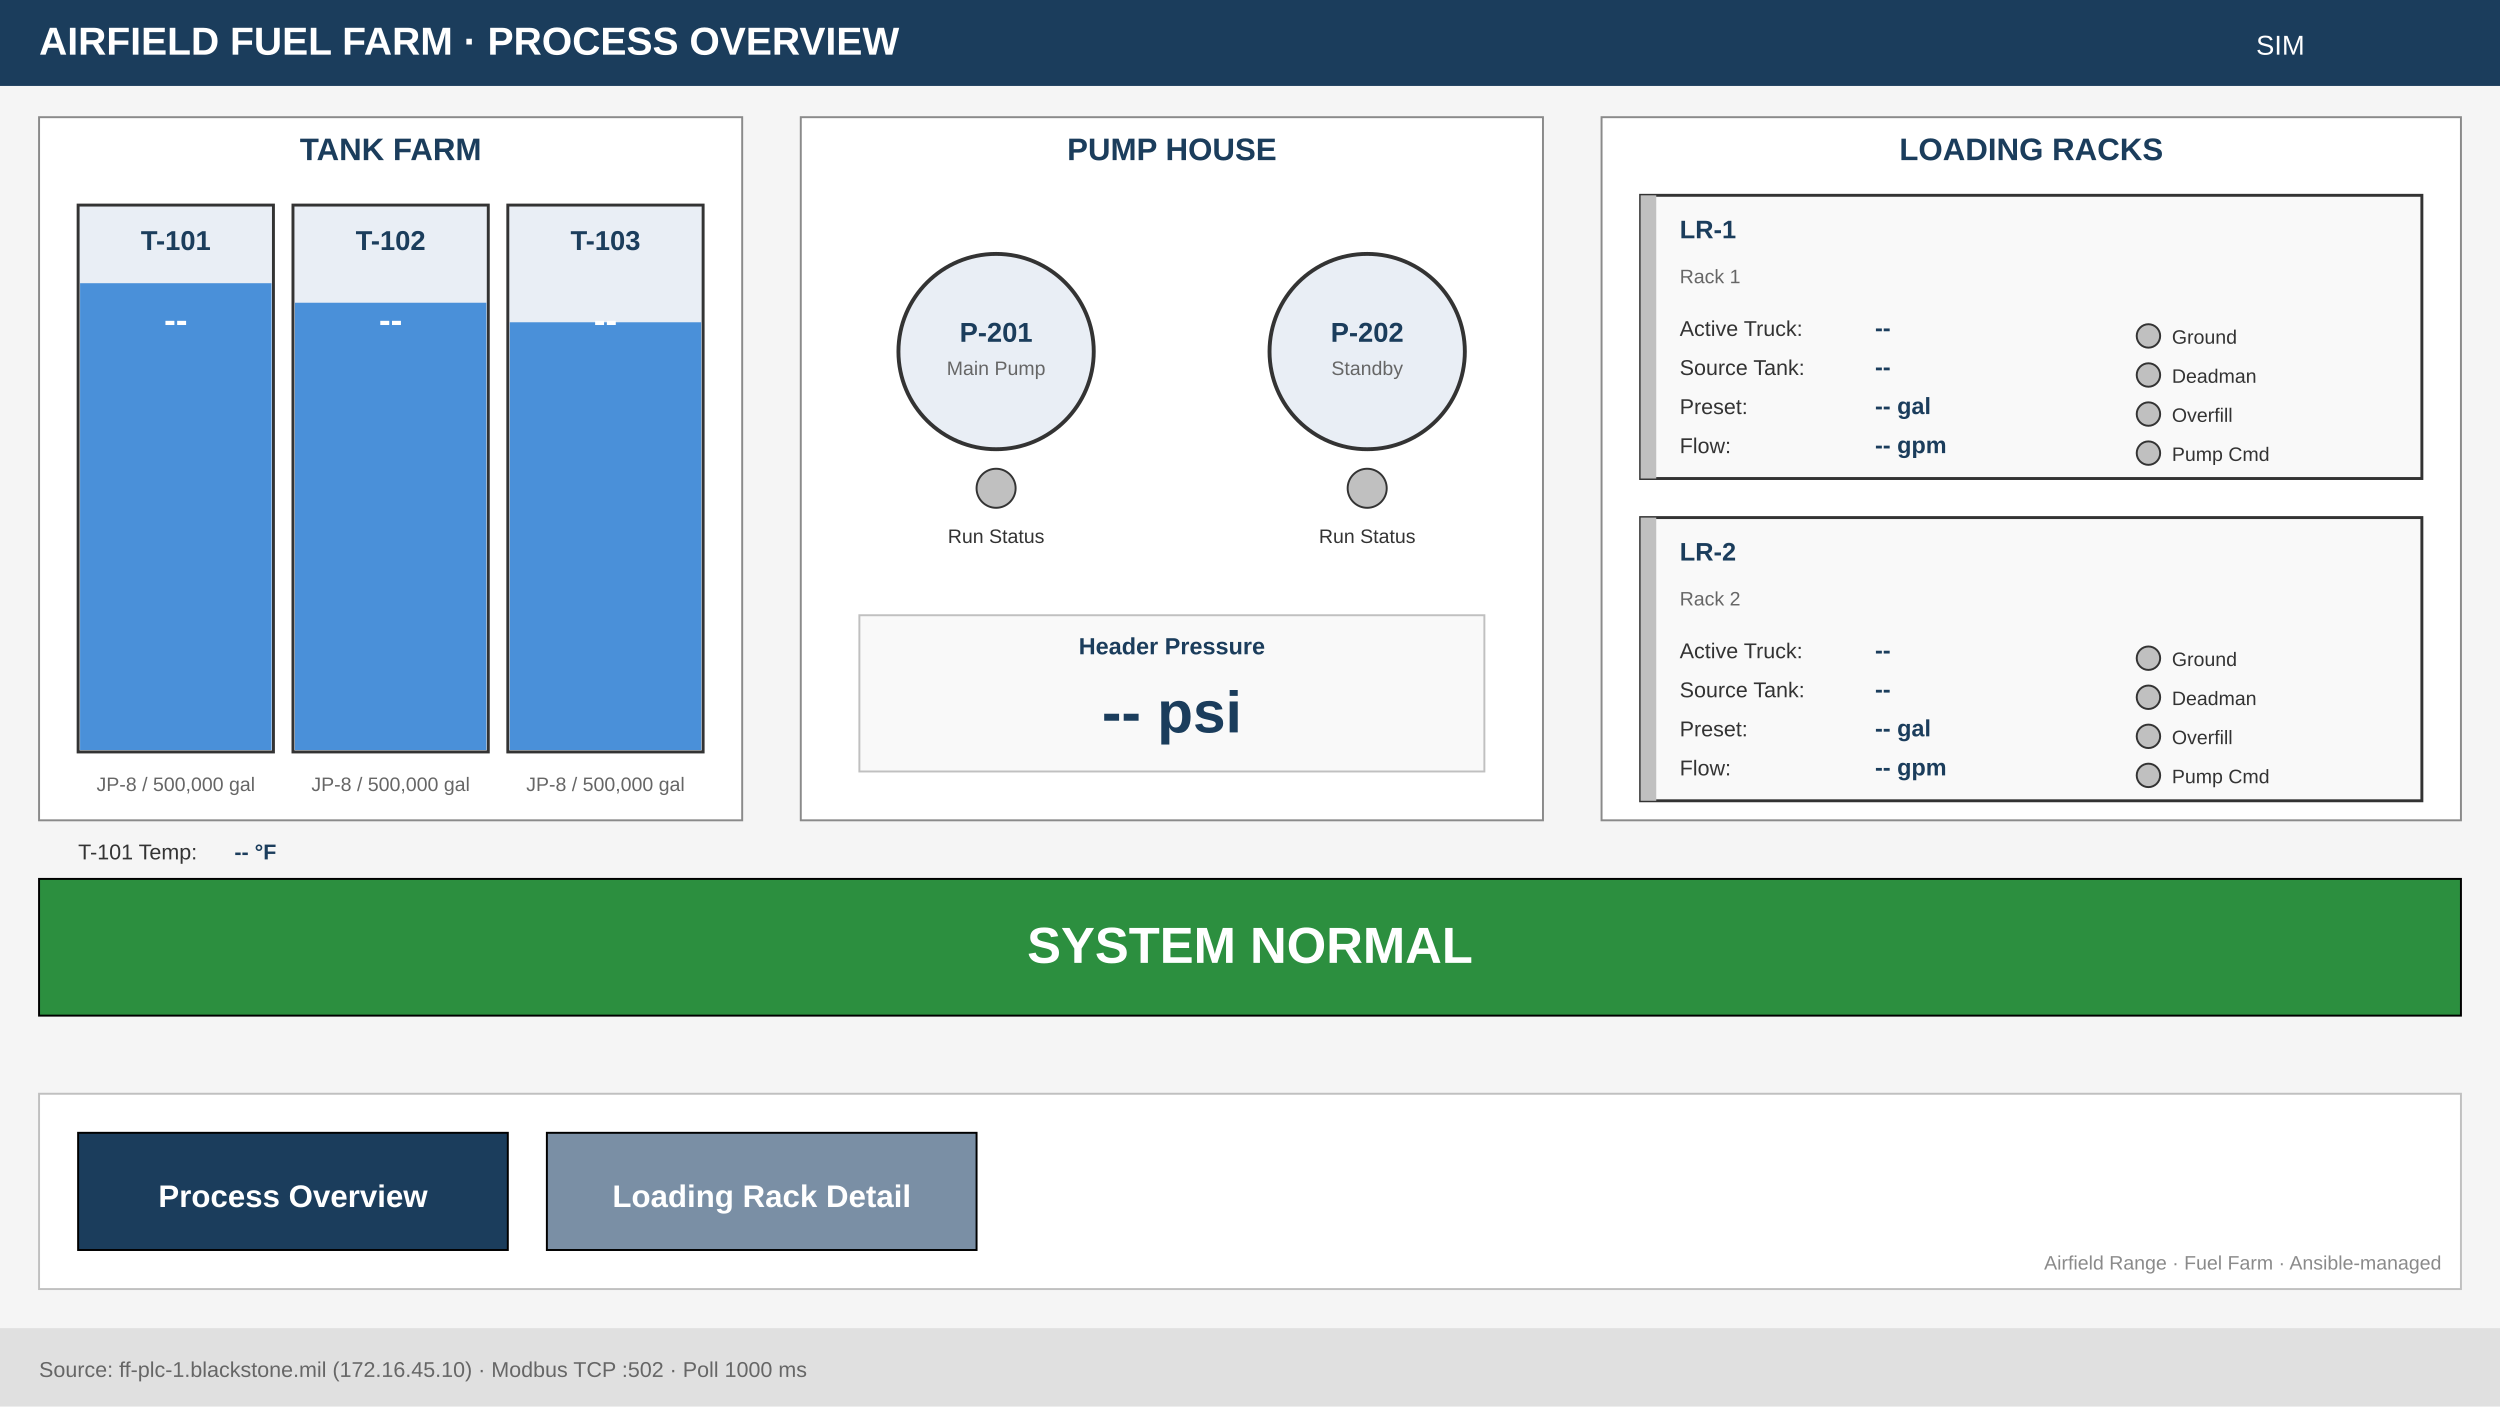
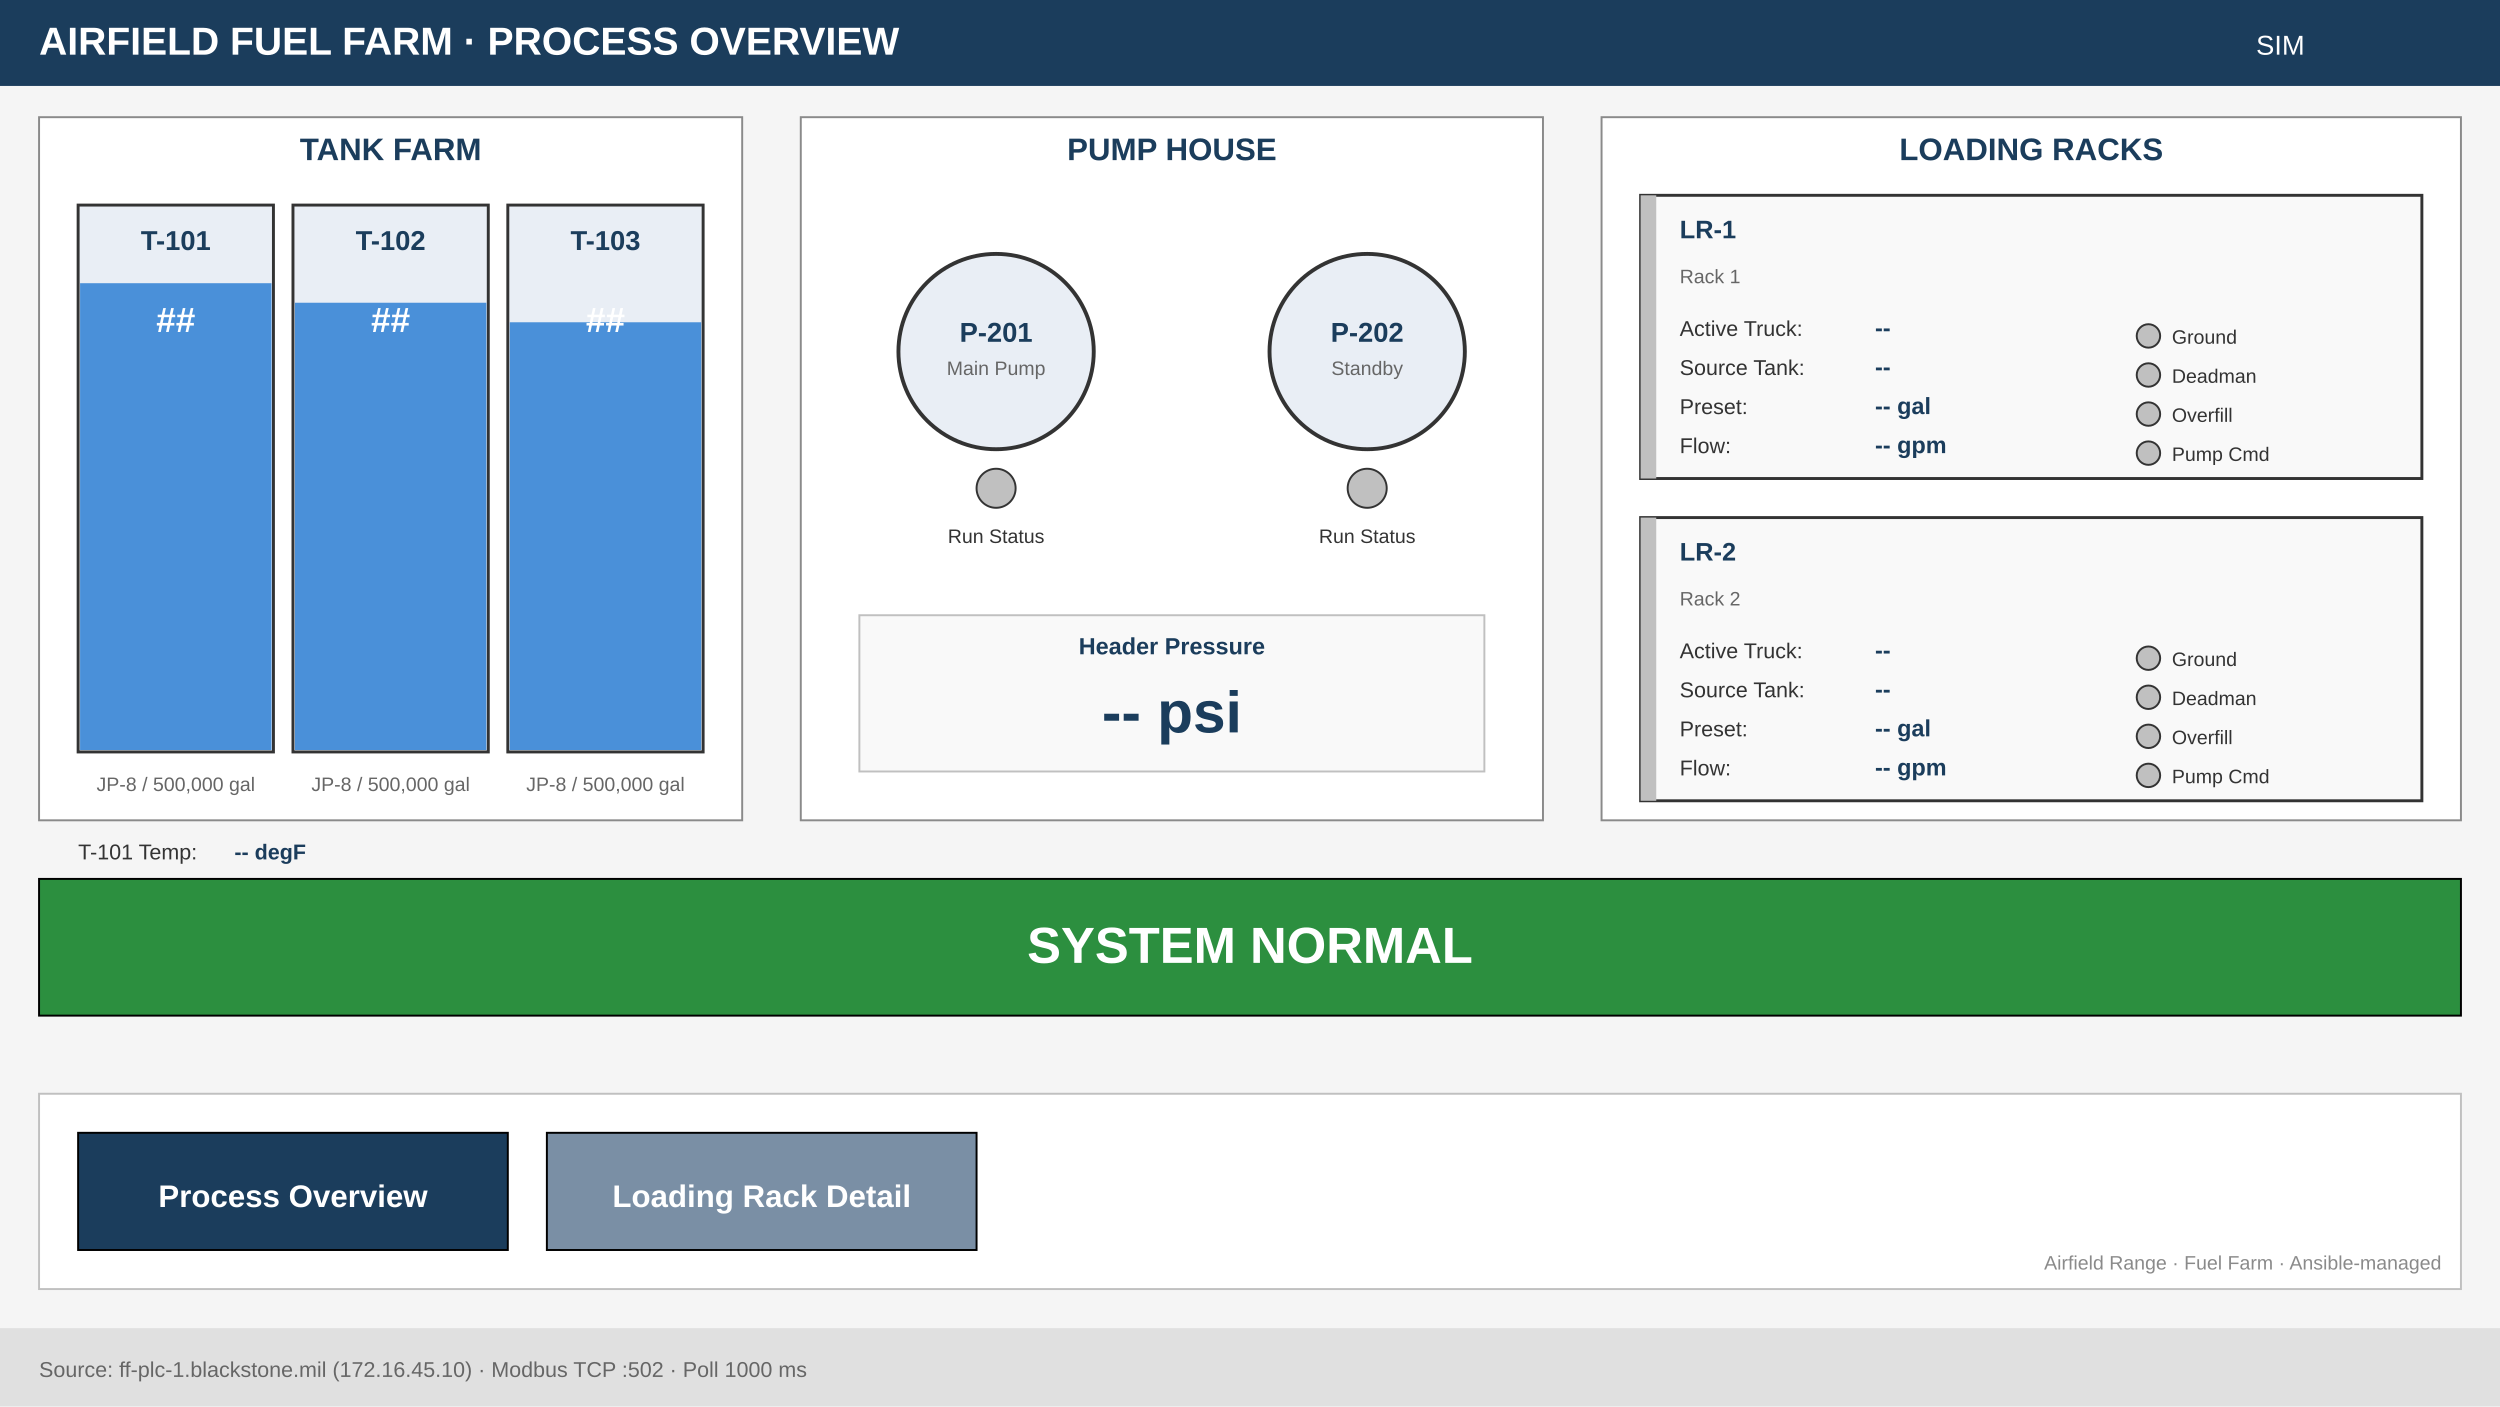
<svg xmlns="http://www.w3.org/2000/svg" width="1280" height="720" viewBox="0 0 1280 720" style="font-family:Arial,sans-serif">
  <rect width="1280" height="720" fill="#f5f5f5" />
  <g id="header_bar">
    <rect x="0" y="0" width="1280" height="44" fill="#1b3d5c" />
    <text x="20" y="28" fill="#ffffff" font-size="20" font-weight="bold">AIRFIELD FUEL FARM  ·  PROCESS OVERVIEW</text>
-     <text x="1180" y="28" fill="#ffffff" font-size="14" text-anchor="end" id="header_clock">SIM</text>
+     <text x="1180" y="28" fill="#ffffff" font-size="14" text-anchor="end">SIM</text>
  </g>
  <g id="tank_farm_group">
    <rect x="20" y="60" width="360" height="360" fill="#ffffff" stroke="#8a8a8a" stroke-width="1" />
    <text x="200" y="82" fill="#1b3d5c" font-size="16" font-weight="bold" text-anchor="middle">TANK FARM</text>
    <g id="tank_T101">
      <rect x="40" y="105" width="100" height="280" fill="#e9eef5" stroke="#333" stroke-width="1.5" />
      <rect id="tank_T101_fill" x="41" y="145" width="98" height="239" fill="#4a90d9" />
      <text x="90" y="128" text-anchor="middle" font-size="14" font-weight="bold" fill="#1b3d5c">T-101</text>
-       <text id="T101_LEVEL_txt" x="90" y="170" text-anchor="middle" font-size="18" font-weight="bold" fill="#ffffff">--</text>
+       <g id="VAL_T101_LEVEL" type="svg-ext-value" fill="#ffffff" stroke="#ffffff" font-size="18" stroke-width="0" font-family="Arial" text-anchor="middle" font-weight="bold">
+         <text id="VAL_T101_LEVEL_inner" x="90" y="170" text-anchor="middle" font-size="18" font-weight="bold" fill="#ffffff" xml:space="preserve">##</text>
+       </g>
      <text x="90" y="405" text-anchor="middle" font-size="10" fill="#666">JP-8 / 500,000 gal</text>
    </g>
    <g id="tank_T102">
      <rect x="150" y="105" width="100" height="280" fill="#e9eef5" stroke="#333" stroke-width="1.5" />
      <rect id="tank_T102_fill" x="151" y="155" width="98" height="229" fill="#4a90d9" />
      <text x="200" y="128" text-anchor="middle" font-size="14" font-weight="bold" fill="#1b3d5c">T-102</text>
-       <text id="T102_LEVEL_txt" x="200" y="170" text-anchor="middle" font-size="18" font-weight="bold" fill="#ffffff">--</text>
+       <g id="VAL_T102_LEVEL" type="svg-ext-value" fill="#ffffff" stroke="#ffffff" font-size="18" stroke-width="0" font-family="Arial" text-anchor="middle" font-weight="bold">
+         <text id="VAL_T102_LEVEL_inner" x="200" y="170" text-anchor="middle" font-size="18" font-weight="bold" fill="#ffffff" xml:space="preserve">##</text>
+       </g>
      <text x="200" y="405" text-anchor="middle" font-size="10" fill="#666">JP-8 / 500,000 gal</text>
    </g>
    <g id="tank_T103">
      <rect x="260" y="105" width="100" height="280" fill="#e9eef5" stroke="#333" stroke-width="1.5" />
      <rect id="tank_T103_fill" x="261" y="165" width="98" height="219" fill="#4a90d9" />
      <text x="310" y="128" text-anchor="middle" font-size="14" font-weight="bold" fill="#1b3d5c">T-103</text>
-       <text id="T103_LEVEL_txt" x="310" y="170" text-anchor="middle" font-size="18" font-weight="bold" fill="#ffffff">--</text>
+       <g id="VAL_T103_LEVEL" type="svg-ext-value" fill="#ffffff" stroke="#ffffff" font-size="18" stroke-width="0" font-family="Arial" text-anchor="middle" font-weight="bold">
+         <text id="VAL_T103_LEVEL_inner" x="310" y="170" text-anchor="middle" font-size="18" font-weight="bold" fill="#ffffff" xml:space="preserve">##</text>
+       </g>
      <text x="310" y="405" text-anchor="middle" font-size="10" fill="#666">JP-8 / 500,000 gal</text>
    </g>
    <text x="40" y="440" font-size="11" fill="#333">T-101 Temp:</text>
-     <text id="T101_TEMP_txt" x="120" y="440" font-size="11" font-weight="bold" fill="#1b3d5c">-- °F</text>
+     <g id="VAL_T101_TEMP" type="svg-ext-value" fill="#1b3d5c" stroke="none" font-size="11" font-family="Arial" font-weight="bold">
+       <text id="VAL_T101_TEMP_inner" x="120" y="440" font-size="11" font-weight="bold" fill="#1b3d5c" xml:space="preserve">-- degF</text>
+     </g>
  </g>
  <g id="pump_house_group">
    <rect x="410" y="60" width="380" height="360" fill="#ffffff" stroke="#8a8a8a" stroke-width="1" />
    <text x="600" y="82" fill="#1b3d5c" font-size="16" font-weight="bold" text-anchor="middle">PUMP HOUSE</text>
    <g id="pump_P201">
      <circle id="P201_body" cx="510" cy="180" r="50" fill="#e9eef5" stroke="#333" stroke-width="2" />
      <text x="510" y="175" text-anchor="middle" font-size="14" font-weight="bold" fill="#1b3d5c">P-201</text>
      <text x="510" y="192" text-anchor="middle" font-size="10" fill="#666">Main Pump</text>
-       <circle id="P201_RUN_STS_dot" cx="510" cy="250" r="10" fill="#c0c0c0" stroke="#333" />
+       <circle id="P201_RUN_STS_dot" type="svg-ext-shapes-circle" cx="510" cy="250" r="10" fill="#c0c0c0" stroke="#333" />
      <text x="510" y="278" text-anchor="middle" font-size="10" fill="#333">Run Status</text>
    </g>
    <g id="pump_P202">
      <circle id="P202_body" cx="700" cy="180" r="50" fill="#e9eef5" stroke="#333" stroke-width="2" />
      <text x="700" y="175" text-anchor="middle" font-size="14" font-weight="bold" fill="#1b3d5c">P-202</text>
      <text x="700" y="192" text-anchor="middle" font-size="10" fill="#666">Standby</text>
-       <circle id="P202_RUN_STS_dot" cx="700" cy="250" r="10" fill="#c0c0c0" stroke="#333" />
+       <circle id="P202_RUN_STS_dot" type="svg-ext-shapes-circle" cx="700" cy="250" r="10" fill="#c0c0c0" stroke="#333" />
      <text x="700" y="278" text-anchor="middle" font-size="10" fill="#333">Run Status</text>
    </g>
    <g id="header_pressure_group">
      <rect x="440" y="315" width="320" height="80" fill="#f9f9f9" stroke="#c0c0c0" />
      <text x="600" y="335" text-anchor="middle" font-size="12" font-weight="bold" fill="#1b3d5c">Header Pressure</text>
-       <text id="HEADER_PRESS_txt" x="600" y="375" text-anchor="middle" font-size="30" font-weight="bold" fill="#1b3d5c">-- psi</text>
+       <g id="VAL_HEADER_PRESS" type="svg-ext-value" fill="#1b3d5c" stroke="none" font-size="30" font-family="Arial" text-anchor="middle" font-weight="bold">
+         <text id="VAL_HEADER_PRESS_inner" x="600" y="375" text-anchor="middle" font-size="30" font-weight="bold" fill="#1b3d5c" xml:space="preserve">-- psi</text>
+       </g>
    </g>
  </g>
  <g id="loading_racks_group">
    <rect x="820" y="60" width="440" height="360" fill="#ffffff" stroke="#8a8a8a" stroke-width="1" />
    <text x="1040" y="82" fill="#1b3d5c" font-size="16" font-weight="bold" text-anchor="middle">LOADING RACKS</text>
    <g id="rack_LR1">
      <rect x="840" y="100" width="400" height="145" fill="#f9f9f9" stroke="#333" stroke-width="1.5" />
-       <rect id="LR1_LOAD_VLV_bar" x="840" y="100" width="8" height="145" fill="#c0c0c0" />
+       <rect id="LR1_LOAD_VLV_bar" type="svg-ext-shapes-rect" x="840" y="100" width="8" height="145" fill="#c0c0c0" />
      <text x="860" y="122" font-size="13" font-weight="bold" fill="#1b3d5c">LR-1</text>
      <text x="860" y="145" font-size="10" fill="#666">Rack 1</text>
      <text x="860" y="172" font-size="11" fill="#333">Active Truck:</text>
-       <text id="LR1_ACTIVE_TRUCK_txt" x="960" y="172" font-size="12" font-weight="bold" fill="#1b3d5c">--</text>
+       <g id="VAL_LR1_ACTIVE_TRUCK" type="svg-ext-value" fill="#1b3d5c" stroke="none" font-size="12" font-family="Arial" font-weight="bold">
+         <text id="VAL_LR1_ACTIVE_TRUCK_inner" x="960" y="172" font-size="12" font-weight="bold" fill="#1b3d5c" xml:space="preserve">--</text>
+       </g>
      <text x="860" y="192" font-size="11" fill="#333">Source Tank:</text>
-       <text id="LR1_SRC_TANK_txt" x="960" y="192" font-size="12" font-weight="bold" fill="#1b3d5c">--</text>
+       <g id="VAL_LR1_SRC_TANK" type="svg-ext-value" fill="#1b3d5c" stroke="none" font-size="12" font-family="Arial" font-weight="bold">
+         <text id="VAL_LR1_SRC_TANK_inner" x="960" y="192" font-size="12" font-weight="bold" fill="#1b3d5c" xml:space="preserve">--</text>
+       </g>
      <text x="860" y="212" font-size="11" fill="#333">Preset:</text>
-       <text id="LR1_PRESET_GAL_txt" x="960" y="212" font-size="12" font-weight="bold" fill="#1b3d5c">-- gal</text>
+       <g id="VAL_LR1_PRESET_GAL" type="svg-ext-value" fill="#1b3d5c" stroke="none" font-size="12" font-family="Arial" font-weight="bold">
+         <text id="VAL_LR1_PRESET_GAL_inner" x="960" y="212" font-size="12" font-weight="bold" fill="#1b3d5c" xml:space="preserve">-- gal</text>
+       </g>
      <text x="860" y="232" font-size="11" fill="#333">Flow:</text>
-       <text id="LR1_FLOW_txt" x="960" y="232" font-size="12" font-weight="bold" fill="#1b3d5c">-- gpm</text>
+       <g id="VAL_LR1_FLOW" type="svg-ext-value" fill="#1b3d5c" stroke="none" font-size="12" font-family="Arial" font-weight="bold">
+         <text id="VAL_LR1_FLOW_inner" x="960" y="232" font-size="12" font-weight="bold" fill="#1b3d5c" xml:space="preserve">-- gpm</text>
+       </g>
      <g id="LR1_status_lights">
-         <circle id="LR1_GROUND_OK_dot" cx="1100" cy="172" r="6" fill="#c0c0c0" stroke="#333" />
+         <circle id="LR1_GROUND_OK_dot" type="svg-ext-shapes-circle" cx="1100" cy="172" r="6" fill="#c0c0c0" stroke="#333" />
        <text x="1112" y="176" font-size="10" fill="#333">Ground</text>
-         <circle id="LR1_DEADMAN_dot" cx="1100" cy="192" r="6" fill="#c0c0c0" stroke="#333" />
+         <circle id="LR1_DEADMAN_dot" type="svg-ext-shapes-circle" cx="1100" cy="192" r="6" fill="#c0c0c0" stroke="#333" />
        <text x="1112" y="196" font-size="10" fill="#333">Deadman</text>
-         <circle id="LR1_OVERFILL_dot" cx="1100" cy="212" r="6" fill="#c0c0c0" stroke="#333" />
+         <circle id="LR1_OVERFILL_dot" type="svg-ext-shapes-circle" cx="1100" cy="212" r="6" fill="#c0c0c0" stroke="#333" />
        <text x="1112" y="216" font-size="10" fill="#333">Overfill</text>
-         <circle id="P201_RUN_CMD_dot" cx="1100" cy="232" r="6" fill="#c0c0c0" stroke="#333" />
+         <circle id="P201_RUN_CMD_dot" type="svg-ext-shapes-circle" cx="1100" cy="232" r="6" fill="#c0c0c0" stroke="#333" />
        <text x="1112" y="236" font-size="10" fill="#333">Pump Cmd</text>
      </g>
    </g>
    <g id="rack_LR2">
      <rect x="840" y="265" width="400" height="145" fill="#f9f9f9" stroke="#333" stroke-width="1.5" />
-       <rect id="LR2_LOAD_VLV_bar" x="840" y="265" width="8" height="145" fill="#c0c0c0" />
+       <rect id="LR2_LOAD_VLV_bar" type="svg-ext-shapes-rect" x="840" y="265" width="8" height="145" fill="#c0c0c0" />
      <text x="860" y="287" font-size="13" font-weight="bold" fill="#1b3d5c">LR-2</text>
      <text x="860" y="310" font-size="10" fill="#666">Rack 2</text>
      <text x="860" y="337" font-size="11" fill="#333">Active Truck:</text>
-       <text id="LR2_ACTIVE_TRUCK_txt" x="960" y="337" font-size="12" font-weight="bold" fill="#1b3d5c">--</text>
+       <g id="VAL_LR2_ACTIVE_TRUCK" type="svg-ext-value" fill="#1b3d5c" stroke="none" font-size="12" font-family="Arial" font-weight="bold">
+         <text id="VAL_LR2_ACTIVE_TRUCK_inner" x="960" y="337" font-size="12" font-weight="bold" fill="#1b3d5c" xml:space="preserve">--</text>
+       </g>
      <text x="860" y="357" font-size="11" fill="#333">Source Tank:</text>
-       <text id="LR2_SRC_TANK_txt" x="960" y="357" font-size="12" font-weight="bold" fill="#1b3d5c">--</text>
+       <g id="VAL_LR2_SRC_TANK" type="svg-ext-value" fill="#1b3d5c" stroke="none" font-size="12" font-family="Arial" font-weight="bold">
+         <text id="VAL_LR2_SRC_TANK_inner" x="960" y="357" font-size="12" font-weight="bold" fill="#1b3d5c" xml:space="preserve">--</text>
+       </g>
      <text x="860" y="377" font-size="11" fill="#333">Preset:</text>
-       <text id="LR2_PRESET_GAL_txt" x="960" y="377" font-size="12" font-weight="bold" fill="#1b3d5c">-- gal</text>
+       <g id="VAL_LR2_PRESET_GAL" type="svg-ext-value" fill="#1b3d5c" stroke="none" font-size="12" font-family="Arial" font-weight="bold">
+         <text id="VAL_LR2_PRESET_GAL_inner" x="960" y="377" font-size="12" font-weight="bold" fill="#1b3d5c" xml:space="preserve">-- gal</text>
+       </g>
      <text x="860" y="397" font-size="11" fill="#333">Flow:</text>
-       <text id="LR2_FLOW_txt" x="960" y="397" font-size="12" font-weight="bold" fill="#1b3d5c">-- gpm</text>
+       <g id="VAL_LR2_FLOW" type="svg-ext-value" fill="#1b3d5c" stroke="none" font-size="12" font-family="Arial" font-weight="bold">
+         <text id="VAL_LR2_FLOW_inner" x="960" y="397" font-size="12" font-weight="bold" fill="#1b3d5c" xml:space="preserve">-- gpm</text>
+       </g>
      <g id="LR2_status_lights">
-         <circle id="LR2_GROUND_OK_dot" cx="1100" cy="337" r="6" fill="#c0c0c0" stroke="#333" />
+         <circle id="LR2_GROUND_OK_dot" type="svg-ext-shapes-circle" cx="1100" cy="337" r="6" fill="#c0c0c0" stroke="#333" />
        <text x="1112" y="341" font-size="10" fill="#333">Ground</text>
-         <circle id="LR2_DEADMAN_dot" cx="1100" cy="357" r="6" fill="#c0c0c0" stroke="#333" />
+         <circle id="LR2_DEADMAN_dot" type="svg-ext-shapes-circle" cx="1100" cy="357" r="6" fill="#c0c0c0" stroke="#333" />
        <text x="1112" y="361" font-size="10" fill="#333">Deadman</text>
-         <circle id="LR2_OVERFILL_dot" cx="1100" cy="377" r="6" fill="#c0c0c0" stroke="#333" />
+         <circle id="LR2_OVERFILL_dot" type="svg-ext-shapes-circle" cx="1100" cy="377" r="6" fill="#c0c0c0" stroke="#333" />
        <text x="1112" y="381" font-size="10" fill="#333">Overfill</text>
-         <circle id="P202_RUN_CMD_dot" cx="1100" cy="397" r="6" fill="#c0c0c0" stroke="#333" />
+         <circle id="P202_RUN_CMD_dot" type="svg-ext-shapes-circle" cx="1100" cy="397" r="6" fill="#c0c0c0" stroke="#333" />
        <text x="1112" y="401" font-size="10" fill="#333">Pump Cmd</text>
      </g>
    </g>
  </g>
  <g id="esd_banner">
-     <rect id="esd_banner_rect" x="20" y="450" width="1240" height="70" fill="#2c8f3f" stroke="#000" stroke-width="1" />
+     <rect id="esd_banner_rect" type="svg-ext-shapes-rect" x="20" y="450" width="1240" height="70" fill="#2c8f3f" stroke="#000" stroke-width="1" />
    <text id="esd_banner_txt" x="640" y="493" text-anchor="middle" font-size="26" font-weight="bold" fill="#ffffff">SYSTEM NORMAL</text>
  </g>
  <g id="nav_bar">
    <rect x="20" y="560" width="1240" height="100" fill="#ffffff" stroke="#c0c0c0" />
-     <rect id="nav_overview_btn" x="40" y="580" width="220" height="60" fill="#1b3d5c" stroke="#000" />
+     <rect id="nav_overview_btn" type="svg-ext-shapes-rect" x="40" y="580" width="220" height="60" fill="#1b3d5c" stroke="#000" />
    <text x="150" y="618" text-anchor="middle" font-size="16" font-weight="bold" fill="#ffffff">Process Overview</text>
-     <rect id="nav_rack_detail_btn" x="280" y="580" width="220" height="60" fill="#7a8fa5" stroke="#000" />
+     <rect id="nav_rack_detail_btn" type="svg-ext-shapes-rect" x="280" y="580" width="220" height="60" fill="#7a8fa5" stroke="#000" />
    <text x="390" y="618" text-anchor="middle" font-size="16" font-weight="bold" fill="#ffffff">Loading Rack Detail</text>
    <text x="1250" y="650" text-anchor="end" font-size="10" fill="#8a8a8a">Airfield Range · Fuel Farm · Ansible-managed</text>
  </g>
  <g id="footer_bar">
    <rect x="0" y="680" width="1280" height="40" fill="#e0e0e0" />
    <text x="20" y="705" font-size="11" fill="#666">Source: ff-plc-1.blackstone.mil (172.16.45.10)  ·  Modbus TCP :502  ·  Poll 1000 ms</text>
  </g>
</svg>
